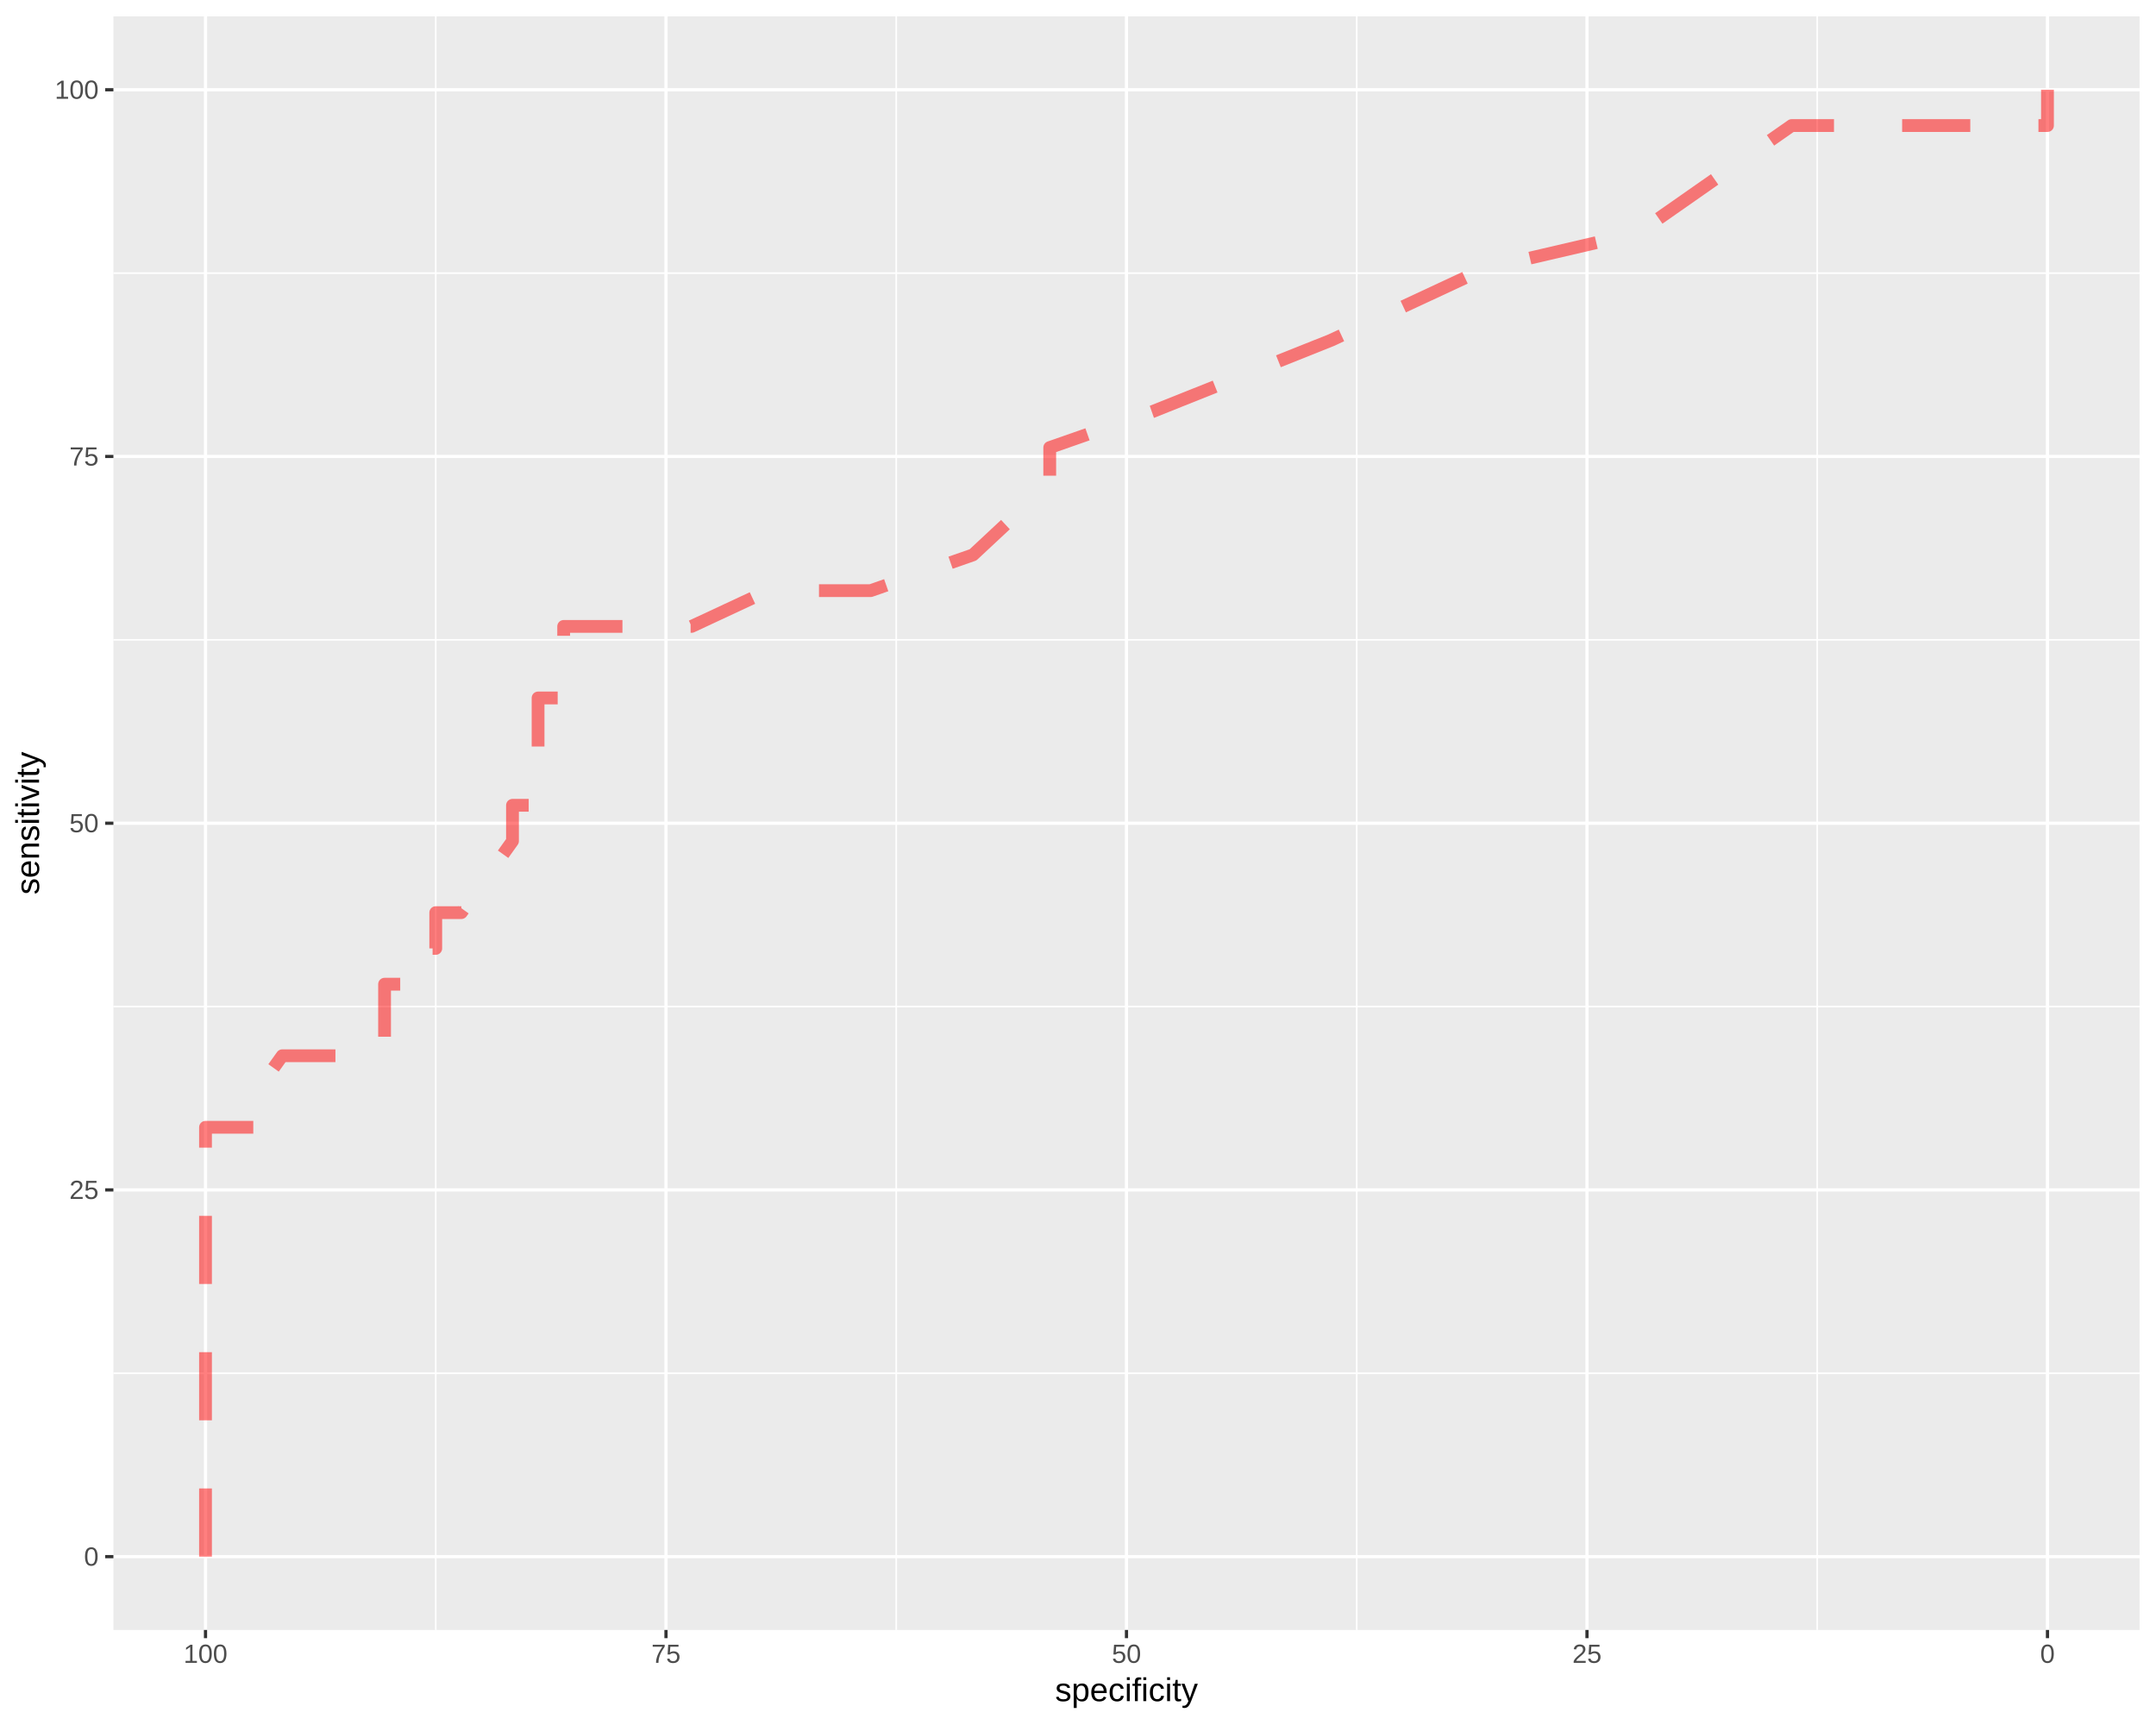
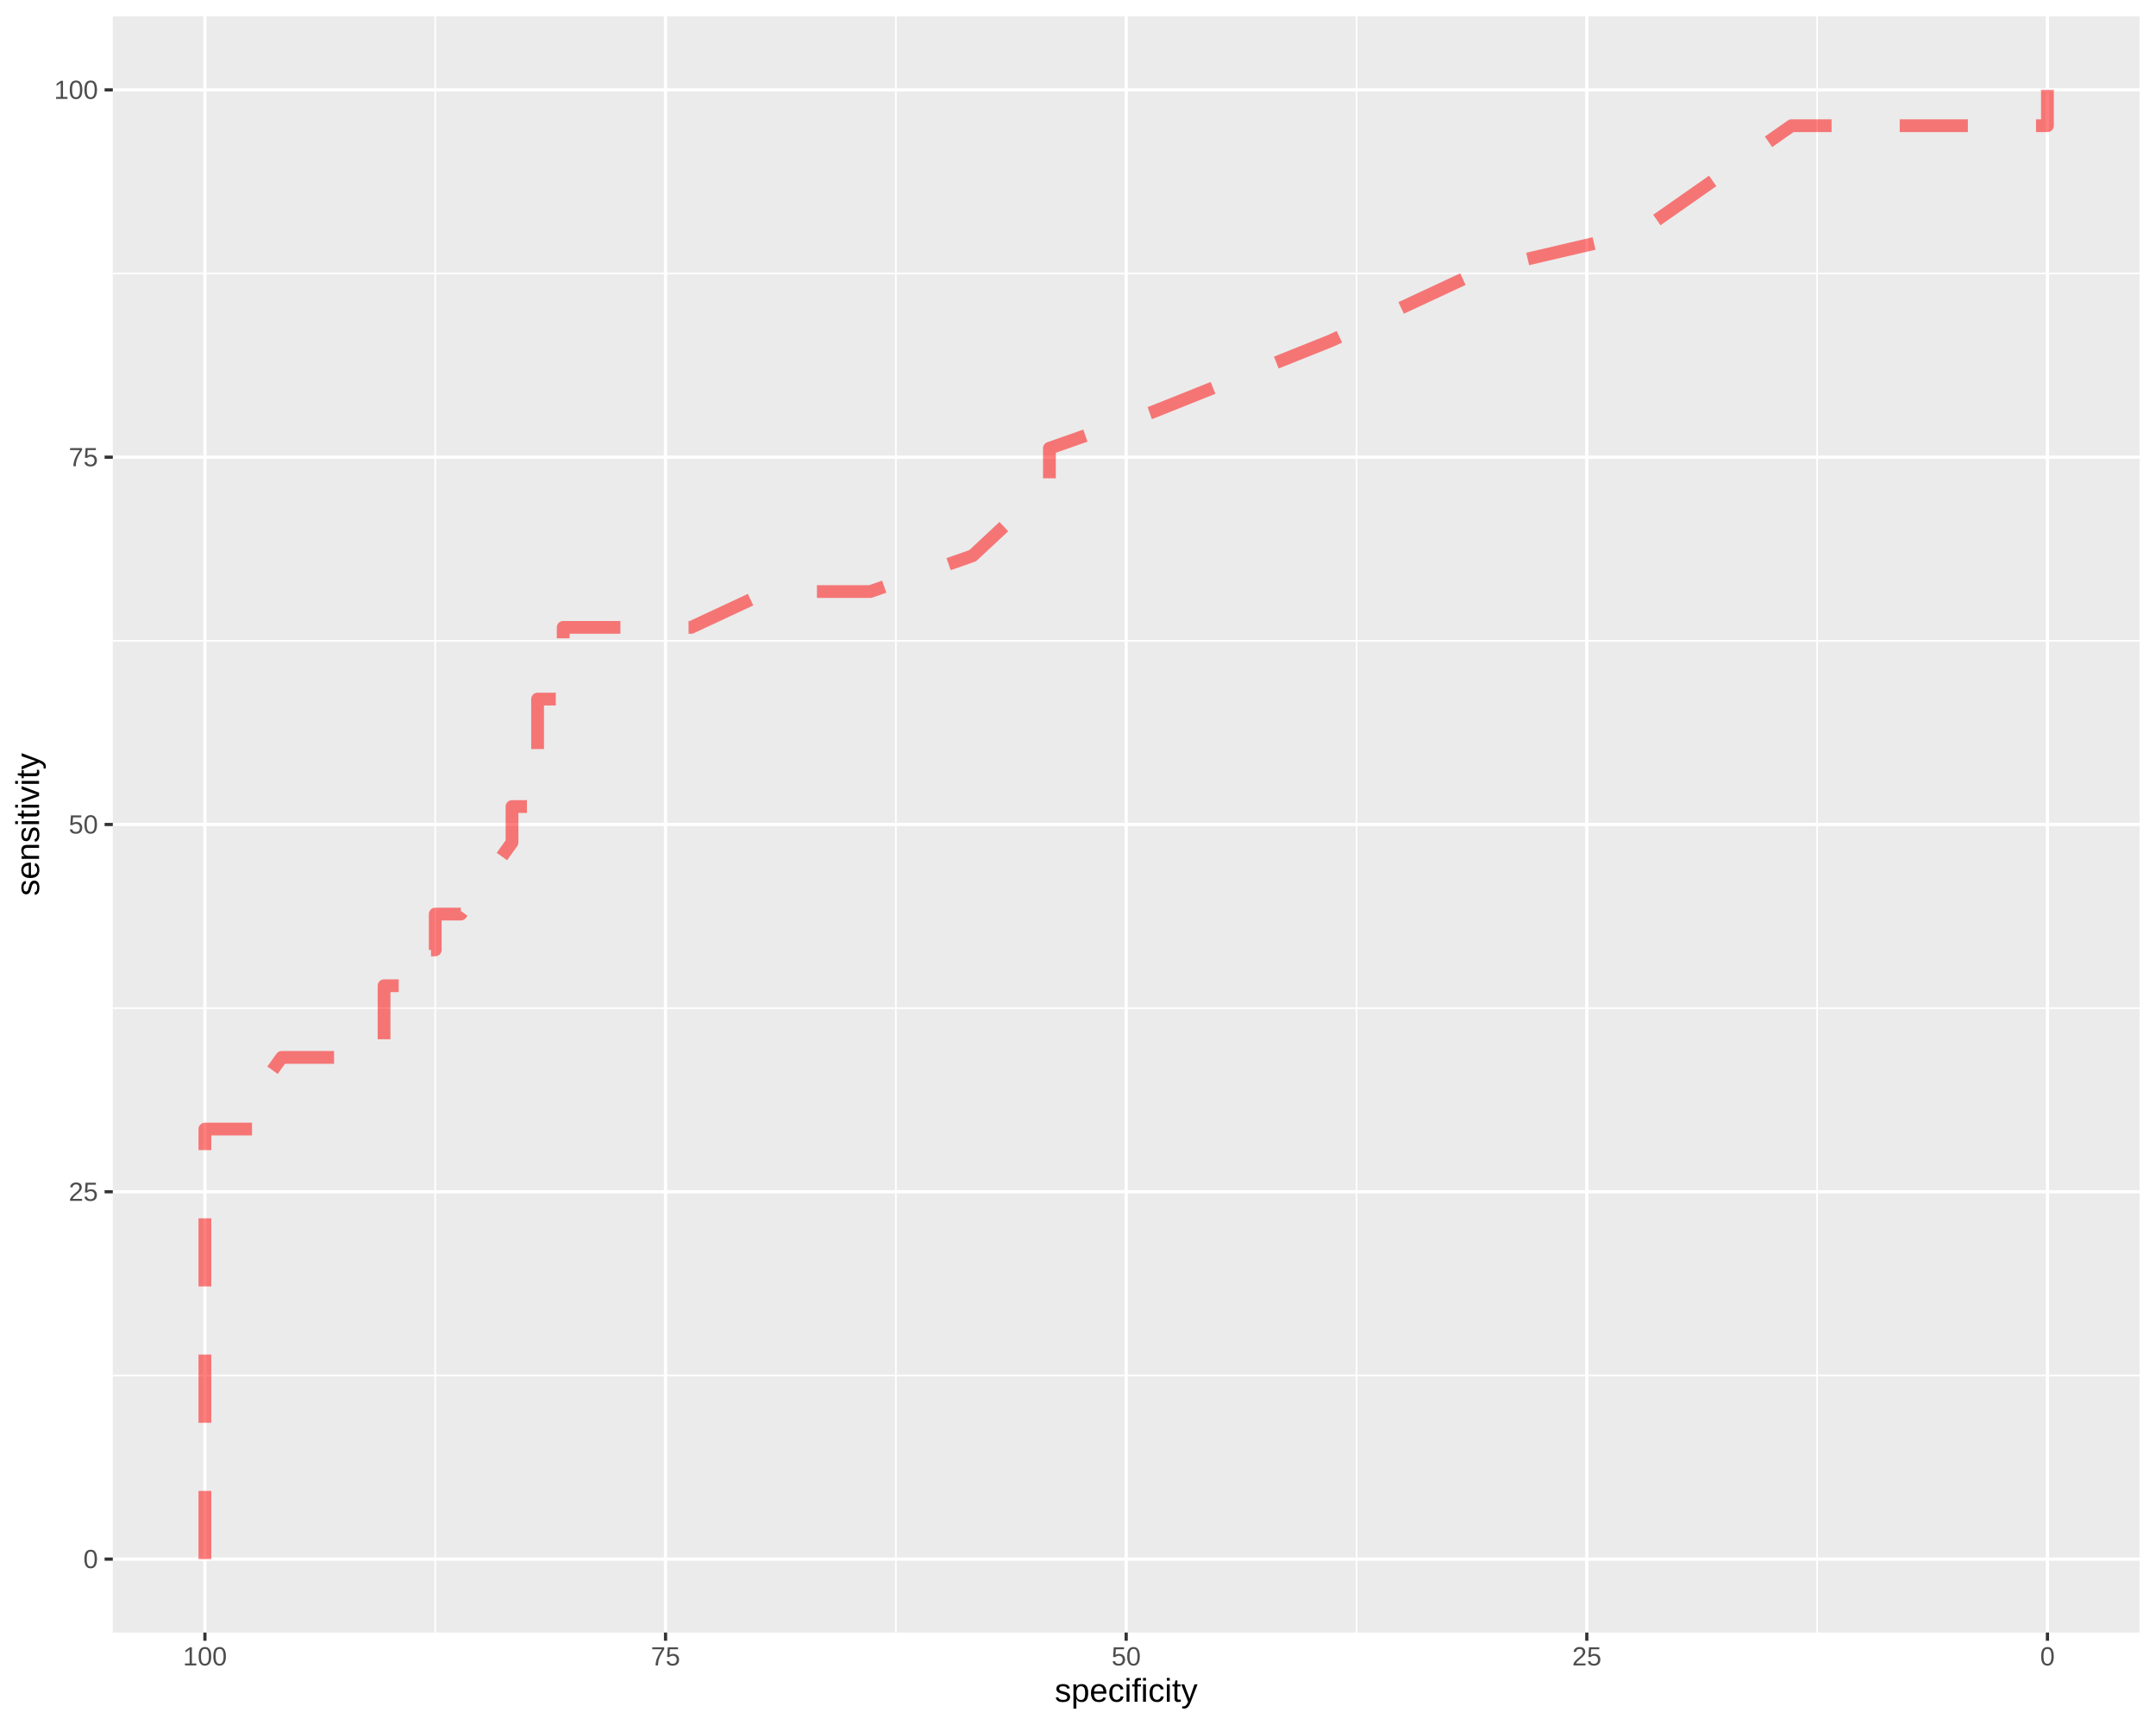
<svg xmlns="http://www.w3.org/2000/svg" viewBox="0 0 720.00 576.00">
  <defs>
    <style type="text/css">
    line, polyline, polygon, path, rect, circle {
      fill: none;
      stroke: #000000;
      stroke-linecap: round;
      stroke-linejoin: round;
      stroke-miterlimit: 10.00;
    }
  </style>
  </defs>
  <rect width="100%" height="100%" style="stroke: none; fill: #FFFFFF;" />
  <rect x="0.00" y="0.00" width="720.00" height="576.00" style="stroke-width: 1.07; stroke: #FFFFFF; fill: #FFFFFF;" />
  <defs>
-     <clipPath id="cpMzcuODd8NzE0LjUyfDU0NC4yN3w1LjQ4">
-       <rect x="37.87" y="5.48" width="676.65" height="538.79" />
+     <clipPath id="cpMzcuNjd8NzE0LjUyfDU0NS4xM3w1LjQ4">
+       <rect x="37.67" y="5.48" width="676.85" height="539.65" />
    </clipPath>
  </defs>
-   <rect x="37.87" y="5.48" width="676.65" height="538.79" style="stroke-width: 1.07; stroke: none; fill: #EBEBEB;" clip-path="url(#cpMzcuODd8NzE0LjUyfDU0NC4yN3w1LjQ4)" />
-   <polyline points="37.87,458.55 714.52,458.55 " style="stroke-width: 0.53; stroke: #FFFFFF; stroke-linecap: butt;" clip-path="url(#cpMzcuODd8NzE0LjUyfDU0NC4yN3w1LjQ4)" />
-   <polyline points="37.87,336.10 714.52,336.10 " style="stroke-width: 0.53; stroke: #FFFFFF; stroke-linecap: butt;" clip-path="url(#cpMzcuODd8NzE0LjUyfDU0NC4yN3w1LjQ4)" />
-   <polyline points="37.87,213.65 714.52,213.65 " style="stroke-width: 0.53; stroke: #FFFFFF; stroke-linecap: butt;" clip-path="url(#cpMzcuODd8NzE0LjUyfDU0NC4yN3w1LjQ4)" />
-   <polyline points="37.87,91.20 714.52,91.20 " style="stroke-width: 0.53; stroke: #FFFFFF; stroke-linecap: butt;" clip-path="url(#cpMzcuODd8NzE0LjUyfDU0NC4yN3w1LjQ4)" />
-   <polyline points="606.87,544.27 606.87,5.48 " style="stroke-width: 0.53; stroke: #FFFFFF; stroke-linecap: butt;" clip-path="url(#cpMzcuODd8NzE0LjUyfDU0NC4yN3w1LjQ4)" />
-   <polyline points="453.09,544.27 453.09,5.48 " style="stroke-width: 0.53; stroke: #FFFFFF; stroke-linecap: butt;" clip-path="url(#cpMzcuODd8NzE0LjUyfDU0NC4yN3w1LjQ4)" />
-   <polyline points="299.30,544.27 299.30,5.48 " style="stroke-width: 0.53; stroke: #FFFFFF; stroke-linecap: butt;" clip-path="url(#cpMzcuODd8NzE0LjUyfDU0NC4yN3w1LjQ4)" />
-   <polyline points="145.52,544.27 145.52,5.48 " style="stroke-width: 0.53; stroke: #FFFFFF; stroke-linecap: butt;" clip-path="url(#cpMzcuODd8NzE0LjUyfDU0NC4yN3w1LjQ4)" />
-   <polyline points="37.87,519.78 714.52,519.78 " style="stroke-width: 1.07; stroke: #FFFFFF; stroke-linecap: butt;" clip-path="url(#cpMzcuODd8NzE0LjUyfDU0NC4yN3w1LjQ4)" />
-   <polyline points="37.87,397.33 714.52,397.33 " style="stroke-width: 1.07; stroke: #FFFFFF; stroke-linecap: butt;" clip-path="url(#cpMzcuODd8NzE0LjUyfDU0NC4yN3w1LjQ4)" />
-   <polyline points="37.87,274.88 714.52,274.88 " style="stroke-width: 1.07; stroke: #FFFFFF; stroke-linecap: butt;" clip-path="url(#cpMzcuODd8NzE0LjUyfDU0NC4yN3w1LjQ4)" />
-   <polyline points="37.87,152.42 714.52,152.42 " style="stroke-width: 1.07; stroke: #FFFFFF; stroke-linecap: butt;" clip-path="url(#cpMzcuODd8NzE0LjUyfDU0NC4yN3w1LjQ4)" />
-   <polyline points="37.87,29.97 714.52,29.97 " style="stroke-width: 1.07; stroke: #FFFFFF; stroke-linecap: butt;" clip-path="url(#cpMzcuODd8NzE0LjUyfDU0NC4yN3w1LjQ4)" />
-   <polyline points="683.76,544.27 683.76,5.48 " style="stroke-width: 1.07; stroke: #FFFFFF; stroke-linecap: butt;" clip-path="url(#cpMzcuODd8NzE0LjUyfDU0NC4yN3w1LjQ4)" />
-   <polyline points="529.98,544.27 529.98,5.48 " style="stroke-width: 1.07; stroke: #FFFFFF; stroke-linecap: butt;" clip-path="url(#cpMzcuODd8NzE0LjUyfDU0NC4yN3w1LjQ4)" />
-   <polyline points="376.19,544.27 376.19,5.48 " style="stroke-width: 1.07; stroke: #FFFFFF; stroke-linecap: butt;" clip-path="url(#cpMzcuODd8NzE0LjUyfDU0NC4yN3w1LjQ4)" />
-   <polyline points="222.41,544.27 222.41,5.48 " style="stroke-width: 1.07; stroke: #FFFFFF; stroke-linecap: butt;" clip-path="url(#cpMzcuODd8NzE0LjUyfDU0NC4yN3w1LjQ4)" />
-   <polyline points="68.63,544.27 68.63,5.48 " style="stroke-width: 1.07; stroke: #FFFFFF; stroke-linecap: butt;" clip-path="url(#cpMzcuODd8NzE0LjUyfDU0NC4yN3w1LjQ4)" />
-   <polyline points="68.63,519.78 68.63,507.83 68.63,495.89 68.63,483.94 68.63,471.99 68.63,460.05 68.63,448.10 68.63,424.21 68.63,412.26 68.63,400.31 68.63,388.37 68.63,376.42 85.71,376.42 85.71,364.47 94.26,352.53 111.34,352.53 119.89,352.53 128.43,352.53 128.43,328.64 136.97,328.64 136.97,316.69 145.52,316.69 145.52,304.74 154.06,304.74 162.61,292.80 171.15,280.85 171.15,268.90 179.69,268.90 179.69,256.96 179.69,245.01 179.69,233.06 188.24,233.06 188.24,221.12 188.24,209.17 205.32,209.17 213.87,209.17 230.95,209.17 256.58,197.22 290.76,197.22 324.93,185.28 350.56,161.38 350.56,149.44 384.74,137.49 444.54,113.60 495.81,89.70 547.07,77.76 598.33,41.92 615.42,41.92 641.05,41.92 683.76,41.92 683.76,29.97 " style="stroke-width: 4.27; stroke: #FF0000; stroke-opacity: 0.50; stroke-dasharray: 22.76,22.76; stroke-linecap: butt;" clip-path="url(#cpMzcuODd8NzE0LjUyfDU0NC4yN3w1LjQ4)" />
+   <rect x="37.67" y="5.48" width="676.85" height="539.65" style="stroke-width: 1.07; stroke: none; fill: #EBEBEB;" clip-path="url(#cpMzcuNjd8NzE0LjUyfDU0NS4xM3w1LjQ4)" />
+   <polyline points="37.67,459.28 714.52,459.28 " style="stroke-width: 0.53; stroke: #FFFFFF; stroke-linecap: butt;" clip-path="url(#cpMzcuNjd8NzE0LjUyfDU0NS4xM3w1LjQ4)" />
+   <polyline points="37.67,336.63 714.52,336.63 " style="stroke-width: 0.53; stroke: #FFFFFF; stroke-linecap: butt;" clip-path="url(#cpMzcuNjd8NzE0LjUyfDU0NS4xM3w1LjQ4)" />
+   <polyline points="37.67,213.98 714.52,213.98 " style="stroke-width: 0.53; stroke: #FFFFFF; stroke-linecap: butt;" clip-path="url(#cpMzcuNjd8NzE0LjUyfDU0NS4xM3w1LjQ4)" />
+   <polyline points="37.67,91.33 714.52,91.33 " style="stroke-width: 0.53; stroke: #FFFFFF; stroke-linecap: butt;" clip-path="url(#cpMzcuNjd8NzE0LjUyfDU0NS4xM3w1LjQ4)" />
+   <polyline points="606.84,545.13 606.84,5.48 " style="stroke-width: 0.53; stroke: #FFFFFF; stroke-linecap: butt;" clip-path="url(#cpMzcuNjd8NzE0LjUyfDU0NS4xM3w1LjQ4)" />
+   <polyline points="453.01,545.13 453.01,5.48 " style="stroke-width: 0.53; stroke: #FFFFFF; stroke-linecap: butt;" clip-path="url(#cpMzcuNjd8NzE0LjUyfDU0NS4xM3w1LjQ4)" />
+   <polyline points="299.18,545.13 299.18,5.48 " style="stroke-width: 0.53; stroke: #FFFFFF; stroke-linecap: butt;" clip-path="url(#cpMzcuNjd8NzE0LjUyfDU0NS4xM3w1LjQ4)" />
+   <polyline points="145.35,545.13 145.35,5.48 " style="stroke-width: 0.53; stroke: #FFFFFF; stroke-linecap: butt;" clip-path="url(#cpMzcuNjd8NzE0LjUyfDU0NS4xM3w1LjQ4)" />
+   <polyline points="37.67,520.60 714.52,520.60 " style="stroke-width: 1.07; stroke: #FFFFFF; stroke-linecap: butt;" clip-path="url(#cpMzcuNjd8NzE0LjUyfDU0NS4xM3w1LjQ4)" />
+   <polyline points="37.67,397.95 714.52,397.95 " style="stroke-width: 1.07; stroke: #FFFFFF; stroke-linecap: butt;" clip-path="url(#cpMzcuNjd8NzE0LjUyfDU0NS4xM3w1LjQ4)" />
+   <polyline points="37.67,275.31 714.52,275.31 " style="stroke-width: 1.07; stroke: #FFFFFF; stroke-linecap: butt;" clip-path="url(#cpMzcuNjd8NzE0LjUyfDU0NS4xM3w1LjQ4)" />
+   <polyline points="37.67,152.66 714.52,152.66 " style="stroke-width: 1.07; stroke: #FFFFFF; stroke-linecap: butt;" clip-path="url(#cpMzcuNjd8NzE0LjUyfDU0NS4xM3w1LjQ4)" />
+   <polyline points="37.67,30.01 714.52,30.01 " style="stroke-width: 1.07; stroke: #FFFFFF; stroke-linecap: butt;" clip-path="url(#cpMzcuNjd8NzE0LjUyfDU0NS4xM3w1LjQ4)" />
+   <polyline points="683.75,545.13 683.75,5.48 " style="stroke-width: 1.07; stroke: #FFFFFF; stroke-linecap: butt;" clip-path="url(#cpMzcuNjd8NzE0LjUyfDU0NS4xM3w1LjQ4)" />
+   <polyline points="529.92,545.13 529.92,5.48 " style="stroke-width: 1.07; stroke: #FFFFFF; stroke-linecap: butt;" clip-path="url(#cpMzcuNjd8NzE0LjUyfDU0NS4xM3w1LjQ4)" />
+   <polyline points="376.09,545.13 376.09,5.48 " style="stroke-width: 1.07; stroke: #FFFFFF; stroke-linecap: butt;" clip-path="url(#cpMzcuNjd8NzE0LjUyfDU0NS4xM3w1LjQ4)" />
+   <polyline points="222.26,545.13 222.26,5.48 " style="stroke-width: 1.07; stroke: #FFFFFF; stroke-linecap: butt;" clip-path="url(#cpMzcuNjd8NzE0LjUyfDU0NS4xM3w1LjQ4)" />
+   <polyline points="68.43,545.13 68.43,5.48 " style="stroke-width: 1.07; stroke: #FFFFFF; stroke-linecap: butt;" clip-path="url(#cpMzcuNjd8NzE0LjUyfDU0NS4xM3w1LjQ4)" />
+   <polyline points="68.43,520.60 68.43,508.64 68.43,496.67 68.43,484.70 68.43,472.74 68.43,460.77 68.43,448.81 68.43,424.88 68.43,412.91 68.43,400.94 68.43,388.98 68.43,377.01 85.52,377.01 85.52,365.05 94.07,353.08 111.16,353.08 119.71,353.08 128.26,353.08 128.26,329.15 136.80,329.15 136.80,317.18 145.35,317.18 145.35,305.22 153.89,305.22 162.44,293.25 170.99,281.29 170.99,269.32 179.53,269.32 179.53,257.36 179.53,245.39 179.53,233.43 188.08,233.43 188.08,221.46 188.08,209.49 205.17,209.49 213.72,209.49 230.81,209.49 256.45,197.53 290.63,197.53 324.82,185.56 350.46,161.63 350.46,149.67 384.64,137.70 444.46,113.77 495.74,89.84 547.02,77.87 598.29,41.97 615.39,41.97 641.02,41.97 683.75,41.97 683.75,30.01 " style="stroke-width: 4.27; stroke: #FF0000; stroke-opacity: 0.50; stroke-dasharray: 22.76,22.76; stroke-linecap: butt;" clip-path="url(#cpMzcuNjd8NzE0LjUyfDU0NS4xM3w1LjQ4)" />
  <defs>
    <clipPath id="cpMC4wMHw3MjAuMDB8NTc2LjAwfDAuMDA=">
      <rect x="0.00" y="0.00" width="720.00" height="576.00" />
    </clipPath>
  </defs>
  <g clip-path="url(#cpMC4wMHw3MjAuMDB8NTc2LjAwfDAuMDA=)">
-     <text x="28.05" y="522.80" style="font-size: 8.80px; fill: #4D4D4D; font-family: Liberation Sans;" textLength="4.89px" lengthAdjust="spacingAndGlyphs">0</text>
+     <text x="27.84" y="523.62" style="font-size: 8.80px; fill: #4D4D4D; font-family: Liberation Sans;" textLength="4.89px" lengthAdjust="spacingAndGlyphs">0</text>
  </g>
  <g clip-path="url(#cpMC4wMHw3MjAuMDB8NTc2LjAwfDAuMDA=)">
-     <text x="23.16" y="400.35" style="font-size: 8.80px; fill: #4D4D4D; font-family: Liberation Sans;" textLength="9.78px" lengthAdjust="spacingAndGlyphs">25</text>
+     <text x="22.95" y="400.98" style="font-size: 8.80px; fill: #4D4D4D; font-family: Liberation Sans;" textLength="9.78px" lengthAdjust="spacingAndGlyphs">25</text>
  </g>
  <g clip-path="url(#cpMC4wMHw3MjAuMDB8NTc2LjAwfDAuMDA=)">
-     <text x="23.16" y="277.90" style="font-size: 8.80px; fill: #4D4D4D; font-family: Liberation Sans;" textLength="9.78px" lengthAdjust="spacingAndGlyphs">50</text>
+     <text x="22.95" y="278.33" style="font-size: 8.80px; fill: #4D4D4D; font-family: Liberation Sans;" textLength="9.78px" lengthAdjust="spacingAndGlyphs">50</text>
  </g>
  <g clip-path="url(#cpMC4wMHw3MjAuMDB8NTc2LjAwfDAuMDA=)">
-     <text x="23.16" y="155.45" style="font-size: 8.80px; fill: #4D4D4D; font-family: Liberation Sans;" textLength="9.78px" lengthAdjust="spacingAndGlyphs">75</text>
+     <text x="22.95" y="155.68" style="font-size: 8.80px; fill: #4D4D4D; font-family: Liberation Sans;" textLength="9.78px" lengthAdjust="spacingAndGlyphs">75</text>
  </g>
  <g clip-path="url(#cpMC4wMHw3MjAuMDB8NTc2LjAwfDAuMDA=)">
-     <text x="18.27" y="32.99" style="font-size: 8.80px; fill: #4D4D4D; font-family: Liberation Sans;" textLength="14.67px" lengthAdjust="spacingAndGlyphs">100</text>
+     <text x="18.06" y="33.03" style="font-size: 8.80px; fill: #4D4D4D; font-family: Liberation Sans;" textLength="14.67px" lengthAdjust="spacingAndGlyphs">100</text>
  </g>
-   <polyline points="35.13,519.78 37.87,519.78 " style="stroke-width: 1.07; stroke: #333333; stroke-linecap: butt;" clip-path="url(#cpMC4wMHw3MjAuMDB8NTc2LjAwfDAuMDA=)" />
-   <polyline points="35.13,397.33 37.87,397.33 " style="stroke-width: 1.07; stroke: #333333; stroke-linecap: butt;" clip-path="url(#cpMC4wMHw3MjAuMDB8NTc2LjAwfDAuMDA=)" />
-   <polyline points="35.13,274.88 37.87,274.88 " style="stroke-width: 1.07; stroke: #333333; stroke-linecap: butt;" clip-path="url(#cpMC4wMHw3MjAuMDB8NTc2LjAwfDAuMDA=)" />
-   <polyline points="35.13,152.42 37.87,152.42 " style="stroke-width: 1.07; stroke: #333333; stroke-linecap: butt;" clip-path="url(#cpMC4wMHw3MjAuMDB8NTc2LjAwfDAuMDA=)" />
-   <polyline points="35.13,29.97 37.87,29.97 " style="stroke-width: 1.07; stroke: #333333; stroke-linecap: butt;" clip-path="url(#cpMC4wMHw3MjAuMDB8NTc2LjAwfDAuMDA=)" />
-   <polyline points="683.76,547.01 683.76,544.27 " style="stroke-width: 1.07; stroke: #333333; stroke-linecap: butt;" clip-path="url(#cpMC4wMHw3MjAuMDB8NTc2LjAwfDAuMDA=)" />
-   <polyline points="529.98,547.01 529.98,544.27 " style="stroke-width: 1.07; stroke: #333333; stroke-linecap: butt;" clip-path="url(#cpMC4wMHw3MjAuMDB8NTc2LjAwfDAuMDA=)" />
-   <polyline points="376.19,547.01 376.19,544.27 " style="stroke-width: 1.07; stroke: #333333; stroke-linecap: butt;" clip-path="url(#cpMC4wMHw3MjAuMDB8NTc2LjAwfDAuMDA=)" />
-   <polyline points="222.41,547.01 222.41,544.27 " style="stroke-width: 1.07; stroke: #333333; stroke-linecap: butt;" clip-path="url(#cpMC4wMHw3MjAuMDB8NTc2LjAwfDAuMDA=)" />
-   <polyline points="68.63,547.01 68.63,544.27 " style="stroke-width: 1.07; stroke: #333333; stroke-linecap: butt;" clip-path="url(#cpMC4wMHw3MjAuMDB8NTc2LjAwfDAuMDA=)" />
+   <polyline points="34.93,520.60 37.67,520.60 " style="stroke-width: 1.07; stroke: #333333; stroke-linecap: butt;" clip-path="url(#cpMC4wMHw3MjAuMDB8NTc2LjAwfDAuMDA=)" />
+   <polyline points="34.93,397.95 37.67,397.95 " style="stroke-width: 1.07; stroke: #333333; stroke-linecap: butt;" clip-path="url(#cpMC4wMHw3MjAuMDB8NTc2LjAwfDAuMDA=)" />
+   <polyline points="34.93,275.31 37.67,275.31 " style="stroke-width: 1.07; stroke: #333333; stroke-linecap: butt;" clip-path="url(#cpMC4wMHw3MjAuMDB8NTc2LjAwfDAuMDA=)" />
+   <polyline points="34.93,152.66 37.67,152.66 " style="stroke-width: 1.07; stroke: #333333; stroke-linecap: butt;" clip-path="url(#cpMC4wMHw3MjAuMDB8NTc2LjAwfDAuMDA=)" />
+   <polyline points="34.93,30.01 37.67,30.01 " style="stroke-width: 1.07; stroke: #333333; stroke-linecap: butt;" clip-path="url(#cpMC4wMHw3MjAuMDB8NTc2LjAwfDAuMDA=)" />
+   <polyline points="683.75,547.87 683.75,545.13 " style="stroke-width: 1.07; stroke: #333333; stroke-linecap: butt;" clip-path="url(#cpMC4wMHw3MjAuMDB8NTc2LjAwfDAuMDA=)" />
+   <polyline points="529.92,547.87 529.92,545.13 " style="stroke-width: 1.07; stroke: #333333; stroke-linecap: butt;" clip-path="url(#cpMC4wMHw3MjAuMDB8NTc2LjAwfDAuMDA=)" />
+   <polyline points="376.09,547.87 376.09,545.13 " style="stroke-width: 1.07; stroke: #333333; stroke-linecap: butt;" clip-path="url(#cpMC4wMHw3MjAuMDB8NTc2LjAwfDAuMDA=)" />
+   <polyline points="222.26,547.87 222.26,545.13 " style="stroke-width: 1.07; stroke: #333333; stroke-linecap: butt;" clip-path="url(#cpMC4wMHw3MjAuMDB8NTc2LjAwfDAuMDA=)" />
+   <polyline points="68.43,547.87 68.43,545.13 " style="stroke-width: 1.07; stroke: #333333; stroke-linecap: butt;" clip-path="url(#cpMC4wMHw3MjAuMDB8NTc2LjAwfDAuMDA=)" />
  <g clip-path="url(#cpMC4wMHw3MjAuMDB8NTc2LjAwfDAuMDA=)">
-     <text x="681.32" y="555.25" style="font-size: 8.80px; fill: #4D4D4D; font-family: Liberation Sans;" textLength="4.89px" lengthAdjust="spacingAndGlyphs">0</text>
+     <text x="681.31" y="556.11" style="font-size: 8.80px; fill: #4D4D4D; font-family: Liberation Sans;" textLength="4.89px" lengthAdjust="spacingAndGlyphs">0</text>
  </g>
  <g clip-path="url(#cpMC4wMHw3MjAuMDB8NTc2LjAwfDAuMDA=)">
-     <text x="525.09" y="555.25" style="font-size: 8.80px; fill: #4D4D4D; font-family: Liberation Sans;" textLength="9.78px" lengthAdjust="spacingAndGlyphs">25</text>
+     <text x="525.03" y="556.11" style="font-size: 8.80px; fill: #4D4D4D; font-family: Liberation Sans;" textLength="9.78px" lengthAdjust="spacingAndGlyphs">25</text>
  </g>
  <g clip-path="url(#cpMC4wMHw3MjAuMDB8NTc2LjAwfDAuMDA=)">
-     <text x="371.30" y="555.25" style="font-size: 8.80px; fill: #4D4D4D; font-family: Liberation Sans;" textLength="9.78px" lengthAdjust="spacingAndGlyphs">50</text>
+     <text x="371.20" y="556.11" style="font-size: 8.80px; fill: #4D4D4D; font-family: Liberation Sans;" textLength="9.78px" lengthAdjust="spacingAndGlyphs">50</text>
  </g>
  <g clip-path="url(#cpMC4wMHw3MjAuMDB8NTc2LjAwfDAuMDA=)">
-     <text x="217.52" y="555.25" style="font-size: 8.80px; fill: #4D4D4D; font-family: Liberation Sans;" textLength="9.78px" lengthAdjust="spacingAndGlyphs">75</text>
+     <text x="217.37" y="556.11" style="font-size: 8.80px; fill: #4D4D4D; font-family: Liberation Sans;" textLength="9.78px" lengthAdjust="spacingAndGlyphs">75</text>
  </g>
  <g clip-path="url(#cpMC4wMHw3MjAuMDB8NTc2LjAwfDAuMDA=)">
-     <text x="61.29" y="555.25" style="font-size: 8.80px; fill: #4D4D4D; font-family: Liberation Sans;" textLength="14.67px" lengthAdjust="spacingAndGlyphs">100</text>
+     <text x="61.10" y="556.11" style="font-size: 8.80px; fill: #4D4D4D; font-family: Liberation Sans;" textLength="14.67px" lengthAdjust="spacingAndGlyphs">100</text>
  </g>
  <g clip-path="url(#cpMC4wMHw3MjAuMDB8NTc2LjAwfDAuMDA=)">
-     <text x="352.35" y="568.04" style="font-size: 11.00px; font-family: Liberation Sans;" textLength="47.69px" lengthAdjust="spacingAndGlyphs">specificity</text>
+     <text x="352.25" y="568.24" style="font-size: 11.00px; font-family: Liberation Sans;" textLength="47.69px" lengthAdjust="spacingAndGlyphs">specificity</text>
  </g>
  <g clip-path="url(#cpMC4wMHw3MjAuMDB8NTc2LjAwfDAuMDA=)">
-     <text transform="translate(13.04,298.72) rotate(-90)" style="font-size: 11.00px; font-family: Liberation Sans;" textLength="47.69px" lengthAdjust="spacingAndGlyphs">sensitivity</text>
+     <text transform="translate(13.04,299.15) rotate(-90)" style="font-size: 11.00px; font-family: Liberation Sans;" textLength="47.69px" lengthAdjust="spacingAndGlyphs">sensitivity</text>
  </g>
</svg>
